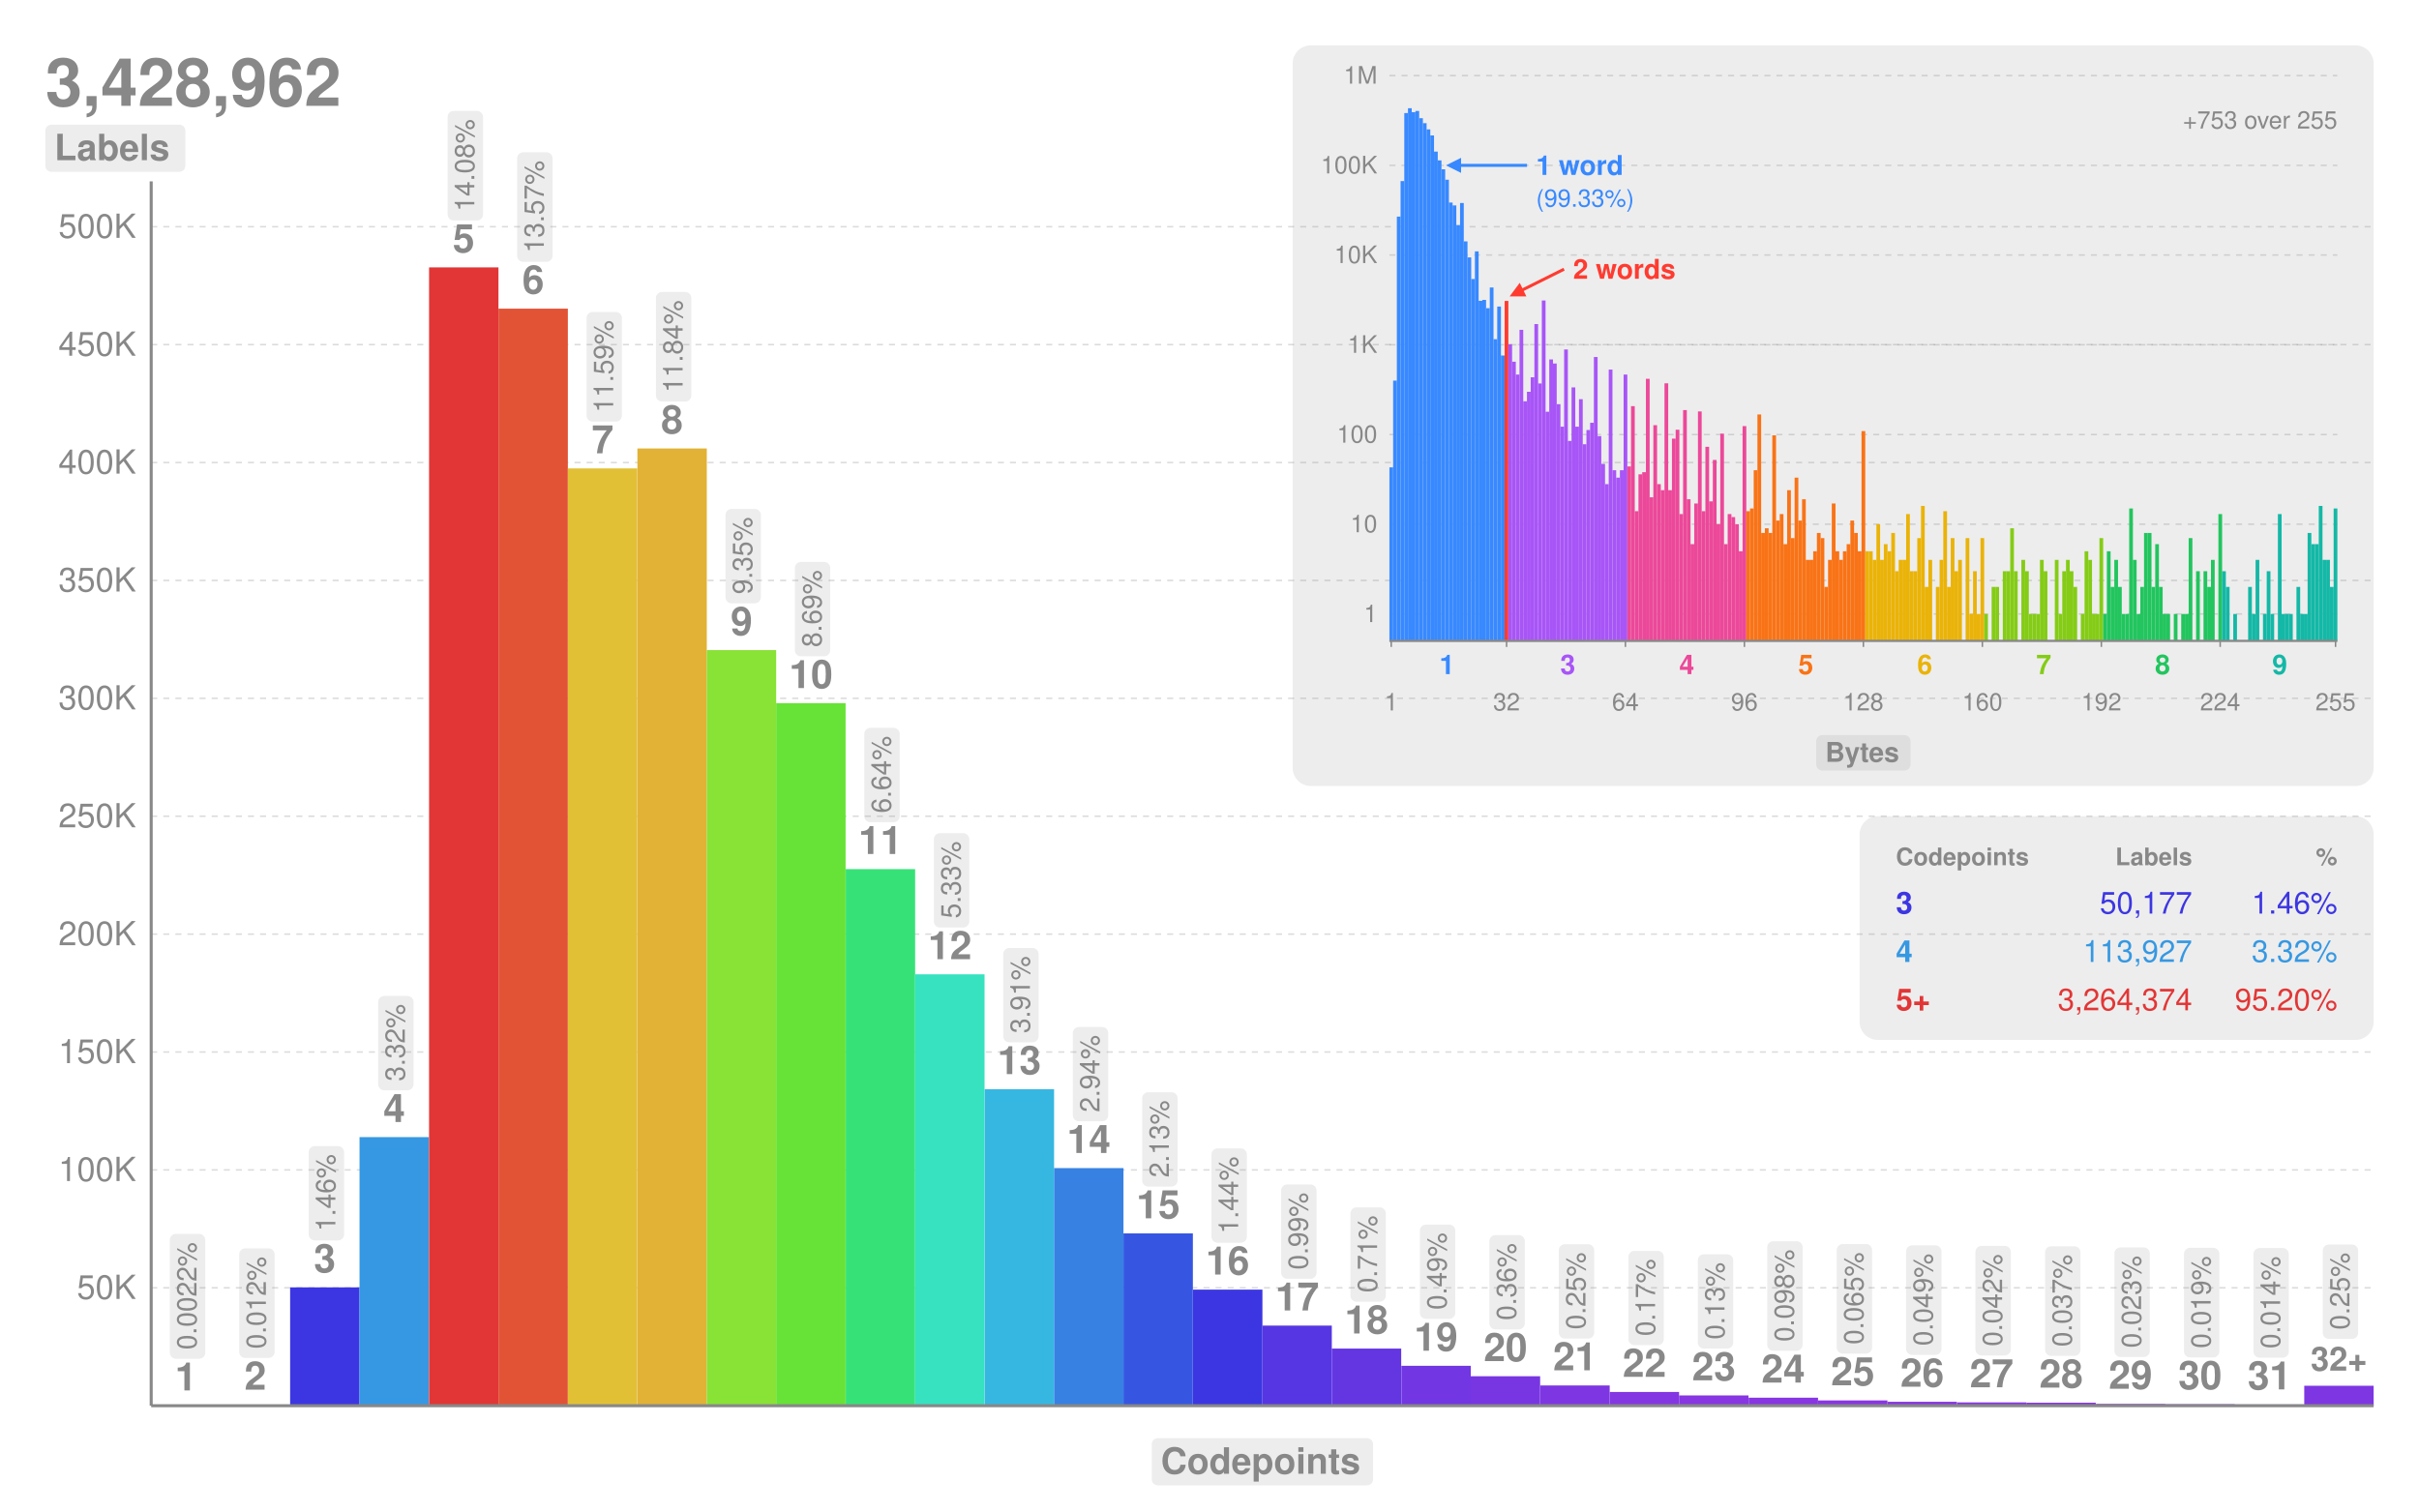
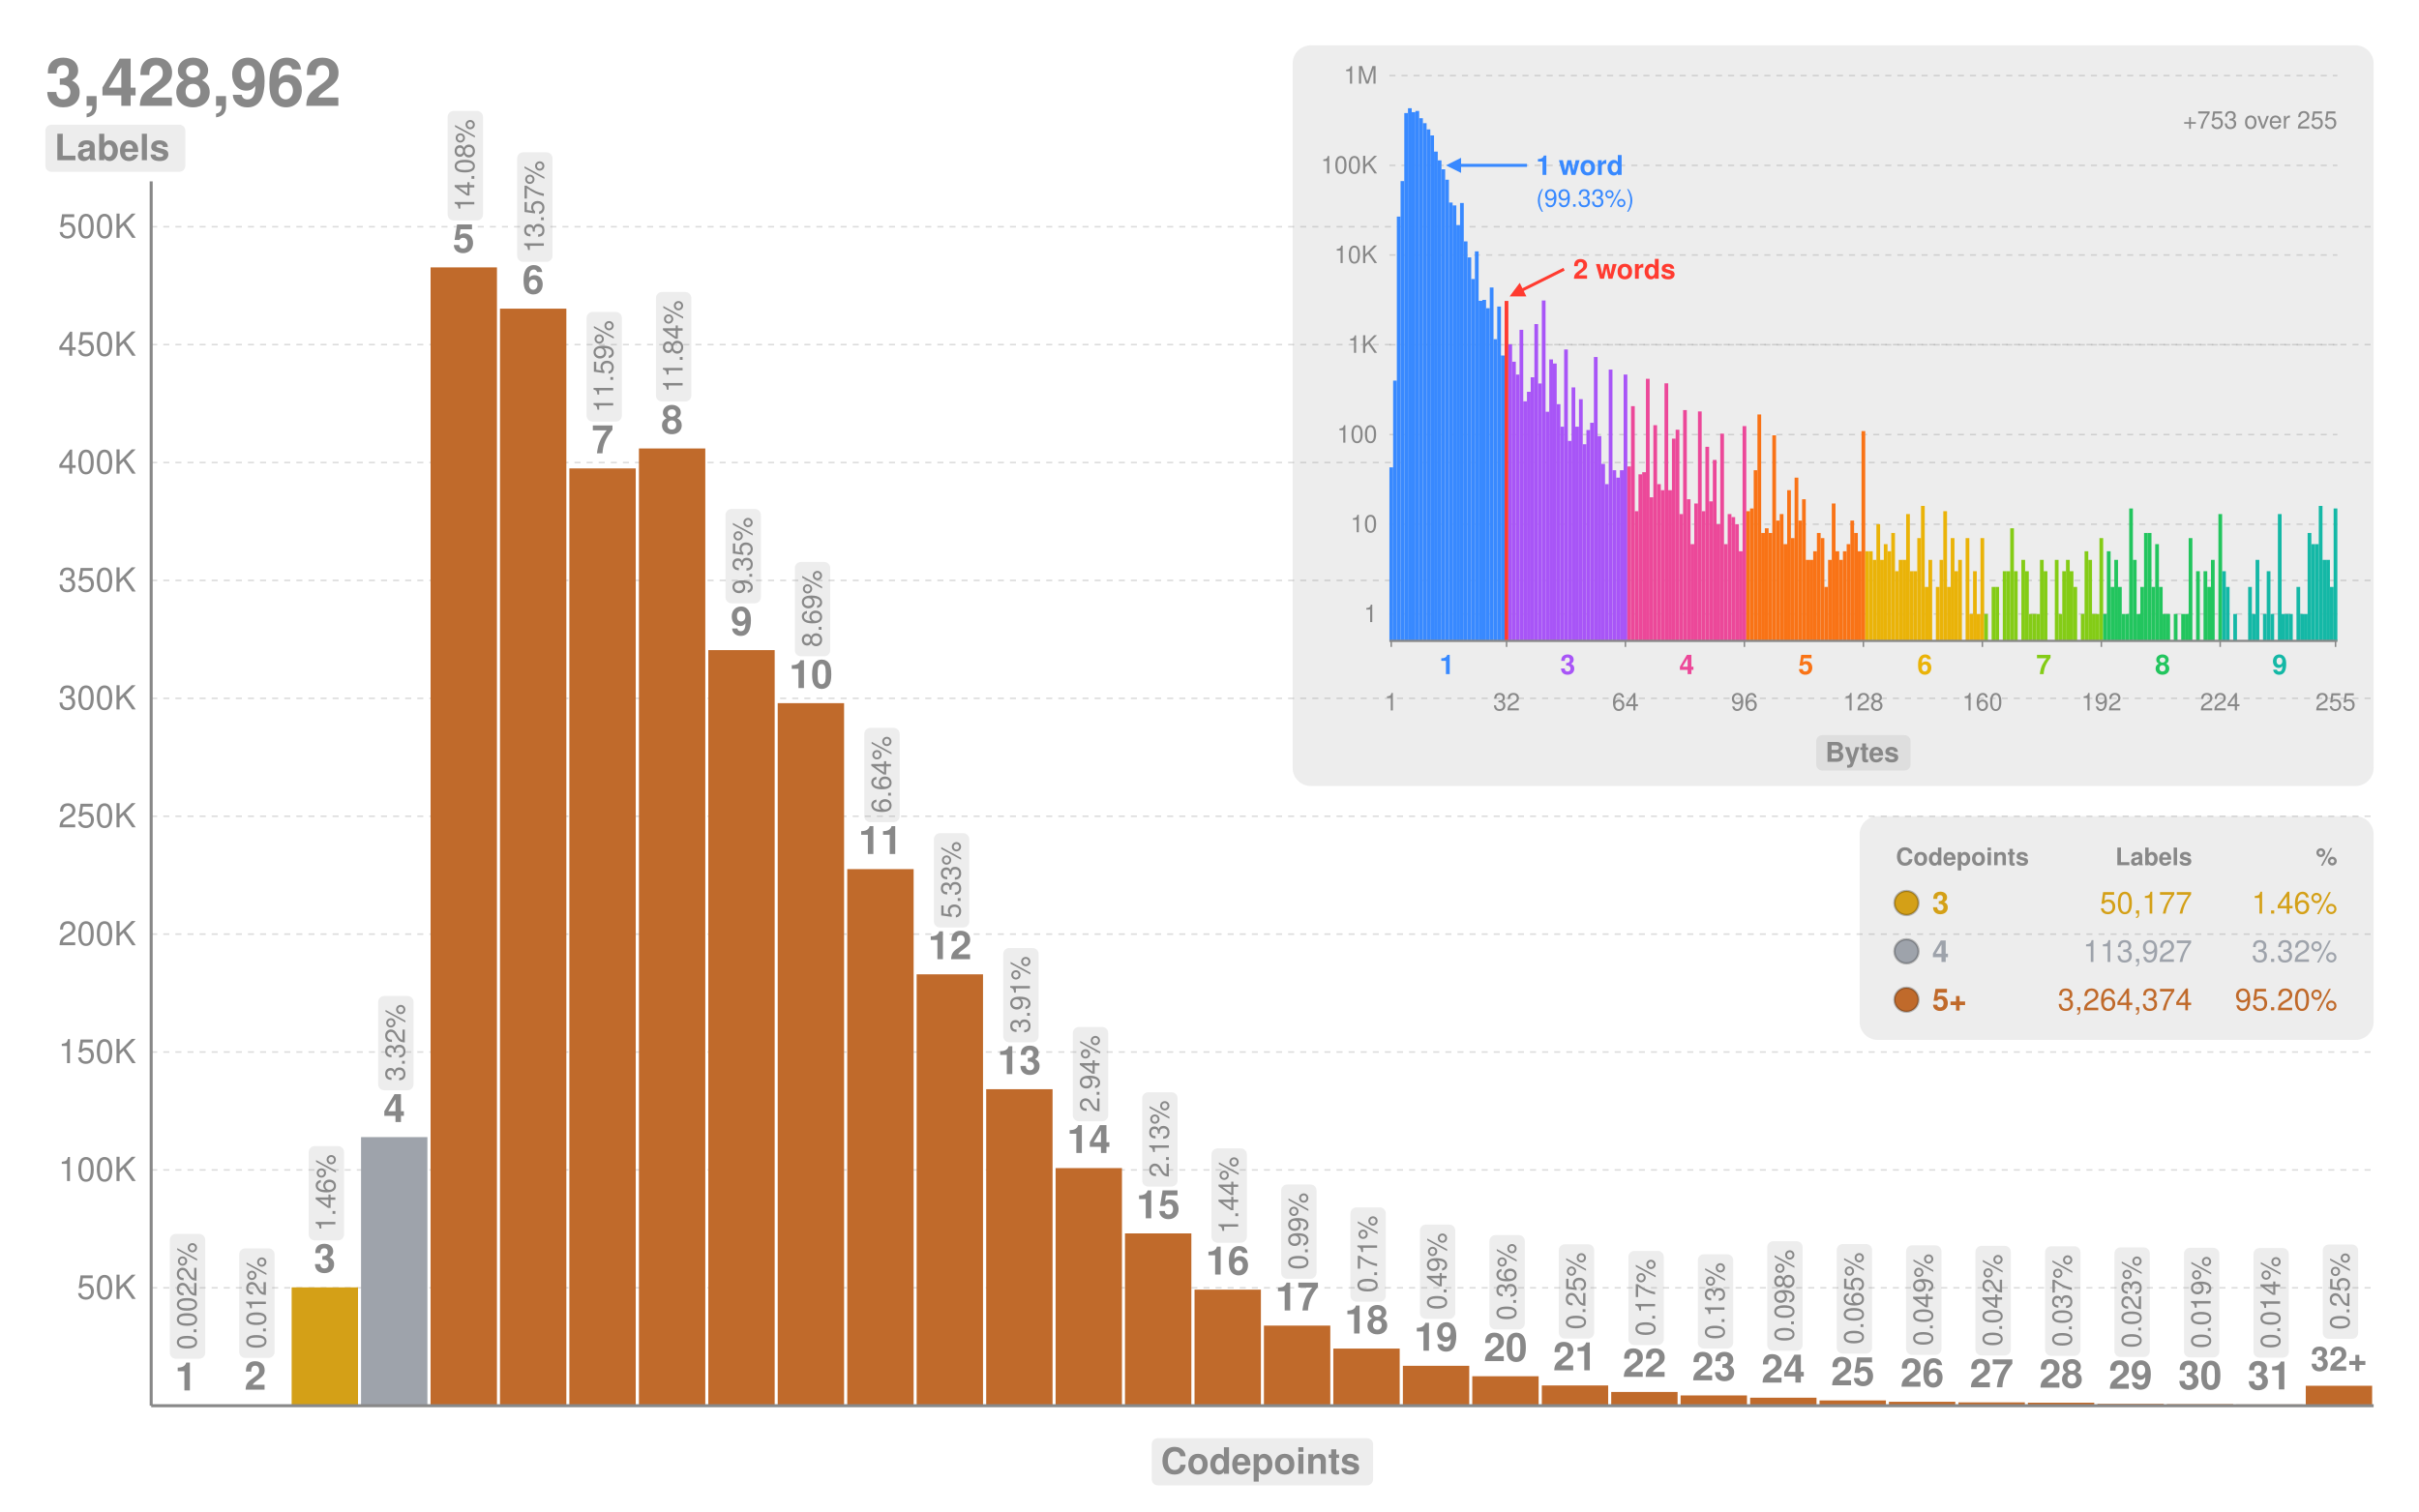
<svg xmlns="http://www.w3.org/2000/svg" viewBox="0 0 1600 1000" width="1600" height="1000" font-family="system-ui, -apple-system, &quot;Segoe UI&quot;, Helvetica, Arial, sans-serif" fill="#888">
  <line x1="100" x2="1570" y1="852.0" y2="852.0" stroke="rgba(136,136,136,0.3)" stroke-dasharray="4 4" />
  <text x="90" y="852.0" font-size="22" text-anchor="end" dominant-baseline="middle">50K</text>
  <line x1="100" x2="1570" y1="774.0" y2="774.0" stroke="rgba(136,136,136,0.3)" stroke-dasharray="4 4" />
  <text x="90" y="774.0" font-size="22" text-anchor="end" dominant-baseline="middle">100K</text>
  <line x1="100" x2="1570" y1="696.0" y2="696.0" stroke="rgba(136,136,136,0.3)" stroke-dasharray="4 4" />
  <text x="90" y="696.0" font-size="22" text-anchor="end" dominant-baseline="middle">150K</text>
  <line x1="100" x2="1570" y1="618.0" y2="618.0" stroke="rgba(136,136,136,0.3)" stroke-dasharray="4 4" />
  <text x="90" y="618.0" font-size="22" text-anchor="end" dominant-baseline="middle">200K</text>
  <line x1="100" x2="1570" y1="540.0" y2="540.0" stroke="rgba(136,136,136,0.3)" stroke-dasharray="4 4" />
  <text x="90" y="540.0" font-size="22" text-anchor="end" dominant-baseline="middle">250K</text>
  <line x1="100" x2="1570" y1="462.0" y2="462.0" stroke="rgba(136,136,136,0.3)" stroke-dasharray="4 4" />
  <text x="90" y="462.0" font-size="22" text-anchor="end" dominant-baseline="middle">300K</text>
  <line x1="100" x2="1570" y1="384.0" y2="384.0" stroke="rgba(136,136,136,0.3)" stroke-dasharray="4 4" />
  <text x="90" y="384.0" font-size="22" text-anchor="end" dominant-baseline="middle">350K</text>
  <line x1="100" x2="1570" y1="306.0" y2="306.0" stroke="rgba(136,136,136,0.3)" stroke-dasharray="4 4" />
  <text x="90" y="306.0" font-size="22" text-anchor="end" dominant-baseline="middle">400K</text>
  <line x1="100" x2="1570" y1="228.0" y2="228.0" stroke="rgba(136,136,136,0.3)" stroke-dasharray="4 4" />
  <text x="90" y="228.0" font-size="22" text-anchor="end" dominant-baseline="middle">450K</text>
  <line x1="100" x2="1570" y1="150.0" y2="150.0" stroke="rgba(136,136,136,0.3)" stroke-dasharray="4 4" />
  <text x="90" y="150.0" font-size="22" text-anchor="end" dominant-baseline="middle">500K</text>
  <text x="30" y="70" font-size="44" font-weight="bold">3,428,962</text>
  <g font-weight="bold">
    <rect x="30" y="82.48" width="92.6" height="31.2" rx="4" fill="rgba(136,136,136,0.15)" />
    <text x="36" y="106" font-size="24">Labels</text>
  </g>
-   <rect x="100.0" y="929.9" width="45.9" height="0.1" fill="hsl(270 75% 55%)" />
+   <rect x="101.0" y="929.9" width="43.9" height="0.1" fill="#888" />
  <text x="123.0" y="919.9" font-size="26" font-weight="bold" text-anchor="middle">1</text>
  <g transform="rotate(-90 123.0 885.9) translate(0 7)">
    <rect x="109.969" y="868.241" width="82.6" height="23.4" rx="4" fill="rgba(136,136,136,0.15)" />
    <text x="115.969" y="885.881" font-size="18">0.0022%</text>
  </g>
-   <rect x="145.9" y="929.4" width="45.9" height="0.6" fill="hsl(270 75% 55%)" />
+   <rect x="146.9" y="929.4" width="43.9" height="0.6" fill="#888" />
  <text x="168.9" y="919.4" font-size="26" font-weight="bold" text-anchor="middle">2</text>
  <g transform="rotate(-90 168.9 885.4) translate(0 7)">
    <rect x="155.906" y="867.725" width="72.5" height="23.4" rx="4" fill="rgba(136,136,136,0.15)" />
    <text x="161.906" y="885.365" font-size="18">0.012%</text>
  </g>
-   <rect x="191.9" y="851.7" width="45.9" height="78.3" fill="hsl(242 75% 55%)" />
+   <rect x="192.9" y="851.7" width="43.9" height="78.3" fill="#d4a017" />
  <text x="214.8" y="841.7" font-size="26" font-weight="bold" text-anchor="middle">3</text>
  <g transform="rotate(-90 214.8 807.7) translate(0 7)">
    <rect x="201.844" y="790.084" width="62.4" height="23.4" rx="4" fill="rgba(136,136,136,0.15)" />
    <text x="207.844" y="807.724" font-size="18">1.46%</text>
  </g>
-   <rect x="237.8" y="752.3" width="45.9" height="177.7" fill="hsl(206 75% 55%)" />
+   <rect x="238.8" y="752.3" width="43.9" height="177.7" fill="#9ea3ab" />
  <text x="260.8" y="742.3" font-size="26" font-weight="bold" text-anchor="middle">4</text>
  <g transform="rotate(-90 260.8 708.3) translate(0 7)">
    <rect x="247.781" y="690.634" width="62.4" height="23.4" rx="4" fill="rgba(136,136,136,0.15)" />
    <text x="253.781" y="708.274" font-size="18">3.32%</text>
  </g>
-   <rect x="283.8" y="176.9" width="45.9" height="753.1" fill="hsl(0 75% 55%)" />
+   <rect x="284.8" y="176.9" width="43.9" height="753.1" fill="#c06a2b" />
  <text x="306.7" y="166.9" font-size="26" font-weight="bold" text-anchor="middle">5</text>
  <g transform="rotate(-90 306.7 132.9) translate(0 7)">
    <rect x="293.719" y="115.289" width="72.5" height="23.4" rx="4" fill="rgba(136,136,136,0.15)" />
    <text x="299.719" y="132.929" font-size="18">14.08%</text>
  </g>
-   <rect x="329.7" y="204.2" width="45.9" height="725.8" fill="hsl(10 75% 55%)" />
+   <rect x="330.7" y="204.2" width="43.9" height="725.8" fill="#c06a2b" />
  <text x="352.7" y="194.2" font-size="26" font-weight="bold" text-anchor="middle">6</text>
  <g transform="rotate(-90 352.7 160.2) translate(0 7)">
    <rect x="339.656" y="142.568" width="72.5" height="23.4" rx="4" fill="rgba(136,136,136,0.15)" />
    <text x="345.656" y="160.208" font-size="18">13.57%</text>
  </g>
-   <rect x="375.6" y="309.9" width="45.9" height="620.1" fill="hsl(48 75% 55%)" />
+   <rect x="376.6" y="309.9" width="43.9" height="620.1" fill="#c06a2b" />
  <text x="398.6" y="299.9" font-size="26" font-weight="bold" text-anchor="middle">7</text>
  <g transform="rotate(-90 398.6 265.9) translate(0 7)">
    <rect x="385.594" y="248.249" width="72.5" height="23.4" rx="4" fill="rgba(136,136,136,0.15)" />
    <text x="391.594" y="265.889" font-size="18">11.59%</text>
  </g>
-   <rect x="421.6" y="296.7" width="45.9" height="633.3" fill="hsl(43 75% 55%)" />
+   <rect x="422.6" y="296.7" width="43.9" height="633.3" fill="#c06a2b" />
  <text x="444.5" y="286.7" font-size="26" font-weight="bold" text-anchor="middle">8</text>
  <g transform="rotate(-90 444.5 252.7) translate(0 7)">
    <rect x="431.531" y="235.062" width="72.5" height="23.4" rx="4" fill="rgba(136,136,136,0.15)" />
    <text x="437.531" y="252.702" font-size="18">11.84%</text>
  </g>
-   <rect x="467.5" y="430.1" width="45.9" height="499.9" fill="hsl(91 75% 55%)" />
+   <rect x="468.5" y="430.1" width="43.9" height="499.9" fill="#c06a2b" />
  <text x="490.5" y="420.1" font-size="26" font-weight="bold" text-anchor="middle">9</text>
  <g transform="rotate(-90 490.5 386.1) translate(0 7)">
    <rect x="477.469" y="368.467" width="62.4" height="23.4" rx="4" fill="rgba(136,136,136,0.15)" />
    <text x="483.469" y="386.107" font-size="18">9.35%</text>
  </g>
-   <rect x="513.4" y="465.2" width="45.9" height="464.8" fill="hsl(103 75% 55%)" />
+   <rect x="514.4" y="465.2" width="43.9" height="464.8" fill="#c06a2b" />
  <text x="536.4" y="455.2" font-size="26" font-weight="bold" text-anchor="middle">10</text>
  <g transform="rotate(-90 536.4 421.2) translate(0 7)">
    <rect x="523.406" y="403.541" width="62.4" height="23.4" rx="4" fill="rgba(136,136,136,0.15)" />
    <text x="529.406" y="421.181" font-size="18">8.69%</text>
  </g>
-   <rect x="559.4" y="575.0" width="45.9" height="355.0" fill="hsl(143 75% 55%)" />
+   <rect x="560.4" y="575.0" width="43.9" height="355.0" fill="#c06a2b" />
  <text x="582.3" y="565.0" font-size="26" font-weight="bold" text-anchor="middle">11</text>
  <g transform="rotate(-90 582.3 531.0) translate(0 7)">
    <rect x="569.344" y="513.374" width="62.4" height="23.4" rx="4" fill="rgba(136,136,136,0.15)" />
    <text x="575.344" y="531.014" font-size="18">6.64%</text>
  </g>
-   <rect x="605.3" y="644.6" width="45.9" height="285.4" fill="hsl(168 75% 55%)" />
+   <rect x="606.3" y="644.6" width="43.9" height="285.4" fill="#c06a2b" />
  <text x="628.3" y="634.6" font-size="26" font-weight="bold" text-anchor="middle">12</text>
  <g transform="rotate(-90 628.3 600.6) translate(0 7)">
    <rect x="615.281" y="583.005" width="62.4" height="23.4" rx="4" fill="rgba(136,136,136,0.15)" />
    <text x="621.281" y="600.645" font-size="18">5.33%</text>
  </g>
-   <rect x="651.3" y="720.6" width="45.9" height="209.4" fill="hsl(195 75% 55%)" />
+   <rect x="652.3" y="720.6" width="43.9" height="209.4" fill="#c06a2b" />
  <text x="674.2" y="710.6" font-size="26" font-weight="bold" text-anchor="middle">13</text>
  <g transform="rotate(-90 674.2 676.6) translate(0 7)">
    <rect x="661.219" y="658.964" width="62.4" height="23.4" rx="4" fill="rgba(136,136,136,0.15)" />
    <text x="667.219" y="676.604" font-size="18">3.91%</text>
  </g>
-   <rect x="697.2" y="772.8" width="45.9" height="157.2" fill="hsl(214 75% 55%)" />
+   <rect x="698.2" y="772.8" width="43.9" height="157.2" fill="#c06a2b" />
  <text x="720.2" y="762.8" font-size="26" font-weight="bold" text-anchor="middle">14</text>
  <g transform="rotate(-90 720.2 728.8) translate(0 7)">
    <rect x="707.156" y="711.198" width="62.4" height="23.4" rx="4" fill="rgba(136,136,136,0.15)" />
    <text x="713.156" y="728.838" font-size="18">2.94%</text>
  </g>
-   <rect x="743.1" y="816.0" width="45.9" height="114.0" fill="hsl(229 75% 55%)" />
+   <rect x="744.1" y="816.0" width="43.9" height="114.0" fill="#c06a2b" />
  <text x="766.1" y="806.0" font-size="26" font-weight="bold" text-anchor="middle">15</text>
  <g transform="rotate(-90 766.1 772.0) translate(0 7)">
    <rect x="753.094" y="754.388" width="62.4" height="23.4" rx="4" fill="rgba(136,136,136,0.15)" />
    <text x="759.094" y="772.028" font-size="18">2.13%</text>
  </g>
-   <rect x="789.1" y="853.2" width="45.9" height="76.8" fill="hsl(242 75% 55%)" />
+   <rect x="790.1" y="853.2" width="43.9" height="76.8" fill="#c06a2b" />
  <text x="812.0" y="843.2" font-size="26" font-weight="bold" text-anchor="middle">16</text>
  <g transform="rotate(-90 812.0 809.2) translate(0 7)">
    <rect x="799.031" y="791.521" width="62.4" height="23.4" rx="4" fill="rgba(136,136,136,0.15)" />
    <text x="805.031" y="809.161" font-size="18">1.44%</text>
  </g>
-   <rect x="835.0" y="877.0" width="45.9" height="53.0" fill="hsl(251 75% 55%)" />
+   <rect x="836.0" y="877.0" width="43.9" height="53.0" fill="#c06a2b" />
  <text x="858.0" y="867.0" font-size="26" font-weight="bold" text-anchor="middle">17</text>
  <g transform="rotate(-90 858.0 833.0) translate(0 7)">
    <rect x="844.969" y="815.4" width="62.4" height="23.4" rx="4" fill="rgba(136,136,136,0.15)" />
    <text x="850.969" y="833.04" font-size="18">0.99%</text>
  </g>
-   <rect x="880.9" y="892.2" width="45.9" height="37.8" fill="hsl(256 75% 55%)" />
+   <rect x="881.9" y="892.2" width="43.9" height="37.8" fill="#c06a2b" />
  <text x="903.9" y="882.2" font-size="26" font-weight="bold" text-anchor="middle">18</text>
  <g transform="rotate(-90 903.9 848.2) translate(0 7)">
    <rect x="890.906" y="830.511" width="62.4" height="23.4" rx="4" fill="rgba(136,136,136,0.15)" />
    <text x="896.906" y="848.151" font-size="18">0.71%</text>
  </g>
-   <rect x="926.9" y="903.6" width="45.9" height="26.4" fill="hsl(261 75% 55%)" />
+   <rect x="927.9" y="903.6" width="43.9" height="26.4" fill="#c06a2b" />
  <text x="949.8" y="893.6" font-size="26" font-weight="bold" text-anchor="middle">19</text>
  <g transform="rotate(-90 949.8 859.6) translate(0 7)">
    <rect x="936.844" y="841.96" width="62.4" height="23.4" rx="4" fill="rgba(136,136,136,0.15)" />
    <text x="942.844" y="859.6" font-size="18">0.49%</text>
  </g>
-   <rect x="972.8" y="910.5" width="45.9" height="19.5" fill="hsl(263 75% 55%)" />
+   <rect x="973.8" y="910.5" width="43.9" height="19.5" fill="#c06a2b" />
  <text x="995.8" y="900.5" font-size="26" font-weight="bold" text-anchor="middle">20</text>
  <g transform="rotate(-90 995.8 866.5) translate(0 7)">
    <rect x="982.781" y="848.851" width="62.4" height="23.4" rx="4" fill="rgba(136,136,136,0.15)" />
    <text x="988.781" y="866.491" font-size="18">0.36%</text>
  </g>
-   <rect x="1018.8" y="916.6" width="45.9" height="13.4" fill="hsl(265 75% 55%)" />
+   <rect x="1019.8" y="916.6" width="43.9" height="13.4" fill="#c06a2b" />
  <text x="1041.7" y="906.6" font-size="26" font-weight="bold" text-anchor="middle">21</text>
  <g transform="rotate(-90 1041.7 872.6) translate(0 7)">
    <rect x="1028.719" y="854.941" width="62.4" height="23.4" rx="4" fill="rgba(136,136,136,0.15)" />
    <text x="1034.719" y="872.581" font-size="18">0.25%</text>
  </g>
-   <rect x="1064.7" y="920.9" width="45.9" height="9.1" fill="hsl(267 75% 55%)" />
+   <rect x="1065.7" y="920.9" width="43.9" height="9.1" fill="#c06a2b" />
  <text x="1087.7" y="910.9" font-size="26" font-weight="bold" text-anchor="middle">22</text>
  <g transform="rotate(-90 1087.7 876.9) translate(0 7)">
    <rect x="1074.656" y="859.287" width="62.4" height="23.4" rx="4" fill="rgba(136,136,136,0.15)" />
    <text x="1080.656" y="876.927" font-size="18">0.17%</text>
  </g>
-   <rect x="1110.6" y="923.2" width="45.9" height="6.8" fill="hsl(268 75% 55%)" />
+   <rect x="1111.6" y="923.2" width="43.9" height="6.8" fill="#c06a2b" />
  <text x="1133.6" y="913.2" font-size="26" font-weight="bold" text-anchor="middle">23</text>
  <g transform="rotate(-90 1133.6 879.2) translate(0 7)">
    <rect x="1120.594" y="861.593" width="62.4" height="23.4" rx="4" fill="rgba(136,136,136,0.15)" />
    <text x="1126.594" y="879.233" font-size="18">0.13%</text>
  </g>
-   <rect x="1156.6" y="924.7" width="45.9" height="5.3" fill="hsl(268 75% 55%)" />
+   <rect x="1157.6" y="924.7" width="43.9" height="5.3" fill="#c06a2b" />
  <text x="1179.5" y="914.7" font-size="26" font-weight="bold" text-anchor="middle">24</text>
  <g transform="rotate(-90 1179.5 880.7) translate(0 7)">
    <rect x="1166.531" y="863.103" width="72.5" height="23.4" rx="4" fill="rgba(136,136,136,0.15)" />
    <text x="1172.531" y="880.743" font-size="18">0.098%</text>
  </g>
-   <rect x="1202.5" y="926.5" width="45.9" height="3.5" fill="hsl(269 75% 55%)" />
+   <rect x="1203.5" y="926.5" width="43.9" height="3.5" fill="#c06a2b" />
  <text x="1225.5" y="916.5" font-size="26" font-weight="bold" text-anchor="middle">25</text>
  <g transform="rotate(-90 1225.5 882.5) translate(0 7)">
    <rect x="1212.469" y="864.866" width="72.5" height="23.4" rx="4" fill="rgba(136,136,136,0.15)" />
    <text x="1218.469" y="882.506" font-size="18">0.065%</text>
  </g>
-   <rect x="1248.4" y="927.4" width="45.9" height="2.6" fill="hsl(269 75% 55%)" />
+   <rect x="1249.4" y="927.4" width="43.9" height="2.6" fill="#c06a2b" />
  <text x="1271.4" y="917.4" font-size="26" font-weight="bold" text-anchor="middle">26</text>
  <g transform="rotate(-90 1271.4 883.4) translate(0 7)">
    <rect x="1258.406" y="865.753" width="72.5" height="23.4" rx="4" fill="rgba(136,136,136,0.15)" />
    <text x="1264.406" y="883.393" font-size="18">0.049%</text>
  </g>
-   <rect x="1294.4" y="927.8" width="45.9" height="2.2" fill="hsl(269 75% 55%)" />
+   <rect x="1295.4" y="927.8" width="43.9" height="2.2" fill="#c06a2b" />
  <text x="1317.3" y="917.8" font-size="26" font-weight="bold" text-anchor="middle">27</text>
  <g transform="rotate(-90 1317.3 883.8) translate(0 7)">
    <rect x="1304.344" y="866.117" width="72.5" height="23.4" rx="4" fill="rgba(136,136,136,0.15)" />
    <text x="1310.344" y="883.757" font-size="18">0.042%</text>
  </g>
-   <rect x="1340.3" y="928.0" width="45.9" height="2.0" fill="hsl(269 75% 55%)" />
+   <rect x="1341.3" y="928.0" width="43.9" height="2.0" fill="#c06a2b" />
  <text x="1363.3" y="918.0" font-size="26" font-weight="bold" text-anchor="middle">28</text>
  <g transform="rotate(-90 1363.3 884.0) translate(0 7)">
    <rect x="1350.281" y="866.391" width="72.5" height="23.4" rx="4" fill="rgba(136,136,136,0.15)" />
    <text x="1356.281" y="884.031" font-size="18">0.037%</text>
  </g>
-   <rect x="1386.3" y="928.8" width="45.9" height="1.2" fill="hsl(270 75% 55%)" />
+   <rect x="1387.3" y="928.8" width="43.9" height="1.2" fill="#c06a2b" />
  <text x="1409.2" y="918.8" font-size="26" font-weight="bold" text-anchor="middle">29</text>
  <g transform="rotate(-90 1409.2 884.8) translate(0 7)">
    <rect x="1396.219" y="867.148" width="72.5" height="23.4" rx="4" fill="rgba(136,136,136,0.15)" />
    <text x="1402.219" y="884.788" font-size="18">0.023%</text>
  </g>
-   <rect x="1432.2" y="929.0" width="45.9" height="1.0" fill="hsl(270 75% 55%)" />
+   <rect x="1433.2" y="929.0" width="43.9" height="1.0" fill="#c06a2b" />
  <text x="1455.2" y="919.0" font-size="26" font-weight="bold" text-anchor="middle">30</text>
  <g transform="rotate(-90 1455.2 885.0) translate(0 7)">
    <rect x="1442.156" y="867.348" width="72.5" height="23.4" rx="4" fill="rgba(136,136,136,0.15)" />
    <text x="1448.156" y="884.988" font-size="18">0.019%</text>
  </g>
-   <rect x="1478.1" y="929.2" width="45.9" height="0.8" fill="hsl(270 75% 55%)" />
+   <rect x="1479.1" y="929.2" width="43.9" height="0.8" fill="#c06a2b" />
  <text x="1501.1" y="919.2" font-size="26" font-weight="bold" text-anchor="middle">31</text>
  <g transform="rotate(-90 1501.1 885.2) translate(0 7)">
    <rect x="1488.094" y="867.607" width="72.5" height="23.4" rx="4" fill="rgba(136,136,136,0.15)" />
    <text x="1494.094" y="885.247" font-size="18">0.014%</text>
  </g>
-   <rect x="1524.1" y="916.8" width="45.9" height="13.2" fill="hsl(265 75% 55%)" />
+   <rect x="1525.1" y="916.8" width="43.9" height="13.2" fill="#c06a2b" />
  <text x="1547.0" y="906.8" font-size="22" font-weight="bold" text-anchor="middle">32+</text>
  <g transform="rotate(-90 1547.0 872.8) translate(0 7)">
    <rect x="1534.031" y="855.156" width="62.4" height="23.4" rx="4" fill="rgba(136,136,136,0.15)" />
    <text x="1540.031" y="872.796" font-size="18">0.25%</text>
  </g>
  <g>
    <rect x="855" y="30" width="715" height="490" rx="12" fill="rgba(136,136,136,0.15)" />
    <line x1="919" x2="1546" y1="406.2" y2="406.2" stroke="rgba(136,136,136,0.3)" stroke-dasharray="4 4" />
    <text x="911" y="406.2" font-size="16" text-anchor="end" dominant-baseline="middle">1</text>
    <line x1="919" x2="1546" y1="346.8" y2="346.8" stroke="rgba(136,136,136,0.3)" stroke-dasharray="4 4" />
    <text x="911" y="346.8" font-size="16" text-anchor="end" dominant-baseline="middle">10</text>
    <line x1="919" x2="1546" y1="287.5" y2="287.5" stroke="rgba(136,136,136,0.3)" stroke-dasharray="4 4" />
    <text x="911" y="287.5" font-size="16" text-anchor="end" dominant-baseline="middle">100</text>
    <line x1="919" x2="1546" y1="228.1" y2="228.1" stroke="rgba(136,136,136,0.3)" stroke-dasharray="4 4" />
    <text x="911" y="228.1" font-size="16" text-anchor="end" dominant-baseline="middle">1K</text>
    <line x1="919" x2="1546" y1="168.7" y2="168.7" stroke="rgba(136,136,136,0.3)" stroke-dasharray="4 4" />
    <text x="911" y="168.7" font-size="16" text-anchor="end" dominant-baseline="middle">10K</text>
    <line x1="919" x2="1546" y1="109.4" y2="109.4" stroke="rgba(136,136,136,0.3)" stroke-dasharray="4 4" />
    <text x="911" y="109.4" font-size="16" text-anchor="end" dominant-baseline="middle">100K</text>
    <line x1="919" x2="1546" y1="50.0" y2="50.0" stroke="rgba(136,136,136,0.3)" stroke-dasharray="4 4" />
    <text x="911" y="50.0" font-size="16" text-anchor="end" dominant-baseline="middle">1M</text>
    <text x="1546" y="79.7" font-size="16" text-anchor="end" dominant-baseline="middle">+753 over 255</text>
    <rect x="919.00" y="309.2" width="2.46" height="114.8" fill="#3889ff" />
    <rect x="921.46" y="251.8" width="2.46" height="172.2" fill="#3889ff" />
    <rect x="923.92" y="143.3" width="2.46" height="280.7" fill="#3889ff" />
    <rect x="926.38" y="119.8" width="2.46" height="304.2" fill="#3889ff" />
    <rect x="928.84" y="74.8" width="2.46" height="349.2" fill="#3889ff" />
    <rect x="931.29" y="71.6" width="2.46" height="352.4" fill="#3889ff" />
    <rect x="933.75" y="74.2" width="2.46" height="349.8" fill="#3889ff" />
    <rect x="936.21" y="73.4" width="2.46" height="350.6" fill="#3889ff" />
    <rect x="938.67" y="78.2" width="2.46" height="345.8" fill="#3889ff" />
    <rect x="941.13" y="81.5" width="2.46" height="342.5" fill="#3889ff" />
    <rect x="943.59" y="85.6" width="2.46" height="338.4" fill="#3889ff" />
    <rect x="946.05" y="89.6" width="2.46" height="334.4" fill="#3889ff" />
    <rect x="948.51" y="100.3" width="2.46" height="323.7" fill="#3889ff" />
    <rect x="950.96" y="106.1" width="2.46" height="317.9" fill="#3889ff" />
    <rect x="953.42" y="112.0" width="2.46" height="312.0" fill="#3889ff" />
    <rect x="955.88" y="118.9" width="2.46" height="305.1" fill="#3889ff" />
    <rect x="958.34" y="134.0" width="2.46" height="290.0" fill="#3889ff" />
    <rect x="960.80" y="135.9" width="2.46" height="288.1" fill="#3889ff" />
    <rect x="963.26" y="148.9" width="2.46" height="275.1" fill="#3889ff" />
    <rect x="965.72" y="134.3" width="2.46" height="289.7" fill="#3889ff" />
    <rect x="968.18" y="159.7" width="2.46" height="264.3" fill="#3889ff" />
    <rect x="970.64" y="170.3" width="2.46" height="253.7" fill="#3889ff" />
    <rect x="973.09" y="184.6" width="2.46" height="239.4" fill="#3889ff" />
    <rect x="975.55" y="166.3" width="2.46" height="257.7" fill="#3889ff" />
    <rect x="978.01" y="199.0" width="2.46" height="225.0" fill="#3889ff" />
    <rect x="980.47" y="198.4" width="2.46" height="225.6" fill="#3889ff" />
    <rect x="982.93" y="203.9" width="2.46" height="220.1" fill="#3889ff" />
    <rect x="985.39" y="190.2" width="2.46" height="233.8" fill="#3889ff" />
    <rect x="987.85" y="224.4" width="2.46" height="199.6" fill="#3889ff" />
    <rect x="990.31" y="202.8" width="2.46" height="221.2" fill="#3889ff" />
    <rect x="992.76" y="235.2" width="2.46" height="188.8" fill="#3889ff" />
    <rect x="995.22" y="199.1" width="2.46" height="224.9" fill="#ff3b30" />
    <rect x="997.68" y="227.8" width="2.46" height="196.2" fill="#a855f7" />
    <rect x="1000.14" y="239.3" width="2.46" height="184.7" fill="#a855f7" />
    <rect x="1002.60" y="247.8" width="2.46" height="176.2" fill="#a855f7" />
    <rect x="1005.06" y="218.2" width="2.46" height="205.8" fill="#a855f7" />
    <rect x="1007.52" y="265.5" width="2.46" height="158.5" fill="#a855f7" />
    <rect x="1009.98" y="259.2" width="2.46" height="164.8" fill="#a855f7" />
    <rect x="1012.44" y="249.6" width="2.46" height="174.4" fill="#a855f7" />
    <rect x="1014.89" y="214.4" width="2.46" height="209.6" fill="#a855f7" />
    <rect x="1017.35" y="253.7" width="2.46" height="170.3" fill="#a855f7" />
    <rect x="1019.81" y="198.8" width="2.46" height="225.2" fill="#a855f7" />
    <rect x="1022.27" y="272.4" width="2.46" height="151.6" fill="#a855f7" />
    <rect x="1024.73" y="237.8" width="2.46" height="186.2" fill="#a855f7" />
    <rect x="1027.19" y="240.5" width="2.46" height="183.5" fill="#a855f7" />
    <rect x="1029.65" y="267.4" width="2.46" height="156.6" fill="#a855f7" />
    <rect x="1032.11" y="282.3" width="2.46" height="141.7" fill="#a855f7" />
    <rect x="1034.56" y="231.2" width="2.46" height="192.8" fill="#a855f7" />
    <rect x="1037.02" y="291.7" width="2.46" height="132.3" fill="#a855f7" />
    <rect x="1039.48" y="256.3" width="2.46" height="167.7" fill="#a855f7" />
    <rect x="1041.94" y="282.3" width="2.46" height="141.7" fill="#a855f7" />
    <rect x="1044.40" y="264.1" width="2.46" height="159.9" fill="#a855f7" />
    <rect x="1046.86" y="293.9" width="2.46" height="130.1" fill="#a855f7" />
    <rect x="1049.32" y="284.5" width="2.46" height="139.5" fill="#a855f7" />
    <rect x="1051.78" y="279.7" width="2.46" height="144.3" fill="#a855f7" />
    <rect x="1054.24" y="236.2" width="2.46" height="187.8" fill="#a855f7" />
    <rect x="1056.69" y="288.5" width="2.46" height="135.5" fill="#a855f7" />
    <rect x="1059.15" y="306.9" width="2.46" height="117.1" fill="#a855f7" />
    <rect x="1061.61" y="320.3" width="2.46" height="103.7" fill="#a855f7" />
    <rect x="1064.07" y="244.5" width="2.46" height="179.5" fill="#a855f7" />
    <rect x="1066.53" y="311.1" width="2.46" height="112.9" fill="#a855f7" />
    <rect x="1068.99" y="316.0" width="2.46" height="108.0" fill="#a855f7" />
    <rect x="1071.45" y="311.1" width="2.46" height="112.9" fill="#a855f7" />
    <rect x="1073.91" y="247.8" width="2.46" height="176.2" fill="#a855f7" />
    <rect x="1076.36" y="308.6" width="2.46" height="115.4" fill="#ec4899" />
    <rect x="1078.82" y="268.7" width="2.46" height="155.3" fill="#ec4899" />
    <rect x="1081.28" y="338.2" width="2.46" height="85.8" fill="#ec4899" />
    <rect x="1083.74" y="313.8" width="2.46" height="110.2" fill="#ec4899" />
    <rect x="1086.20" y="312.4" width="2.46" height="111.6" fill="#ec4899" />
    <rect x="1088.66" y="250.6" width="2.46" height="173.4" fill="#ec4899" />
    <rect x="1091.12" y="329.0" width="2.46" height="95.0" fill="#ec4899" />
    <rect x="1093.58" y="281.3" width="2.46" height="142.7" fill="#ec4899" />
    <rect x="1096.04" y="320.3" width="2.46" height="103.7" fill="#ec4899" />
    <rect x="1098.49" y="324.3" width="2.46" height="99.7" fill="#ec4899" />
    <rect x="1100.95" y="253.6" width="2.46" height="170.4" fill="#ec4899" />
    <rect x="1103.41" y="324.3" width="2.46" height="99.7" fill="#ec4899" />
    <rect x="1105.87" y="290.2" width="2.46" height="133.8" fill="#ec4899" />
    <rect x="1108.33" y="284.3" width="2.46" height="139.7" fill="#ec4899" />
    <rect x="1110.79" y="340.1" width="2.46" height="83.9" fill="#ec4899" />
    <rect x="1113.25" y="271.3" width="2.46" height="152.7" fill="#ec4899" />
    <rect x="1115.71" y="330.3" width="2.46" height="93.7" fill="#ec4899" />
    <rect x="1118.16" y="360.0" width="2.46" height="64.0" fill="#ec4899" />
    <rect x="1120.62" y="333.1" width="2.46" height="90.9" fill="#ec4899" />
    <rect x="1123.08" y="272.2" width="2.46" height="151.8" fill="#ec4899" />
    <rect x="1125.54" y="338.2" width="2.46" height="85.8" fill="#ec4899" />
    <rect x="1128.00" y="295.6" width="2.46" height="128.4" fill="#ec4899" />
    <rect x="1130.46" y="331.7" width="2.46" height="92.3" fill="#ec4899" />
    <rect x="1132.92" y="304.3" width="2.46" height="119.7" fill="#ec4899" />
    <rect x="1135.38" y="346.8" width="2.46" height="77.2" fill="#ec4899" />
    <rect x="1137.84" y="286.9" width="2.46" height="137.1" fill="#ec4899" />
    <rect x="1140.29" y="360.0" width="2.46" height="64.0" fill="#ec4899" />
    <rect x="1142.75" y="340.1" width="2.46" height="83.9" fill="#ec4899" />
    <rect x="1145.21" y="342.1" width="2.46" height="81.9" fill="#ec4899" />
    <rect x="1147.67" y="346.8" width="2.46" height="77.2" fill="#ec4899" />
    <rect x="1150.13" y="364.7" width="2.46" height="59.3" fill="#ec4899" />
    <rect x="1152.59" y="281.9" width="2.46" height="142.1" fill="#ec4899" />
    <rect x="1155.05" y="338.2" width="2.46" height="85.8" fill="#f97316" />
    <rect x="1157.51" y="336.4" width="2.46" height="87.6" fill="#f97316" />
    <rect x="1159.96" y="311.1" width="2.46" height="112.9" fill="#f97316" />
    <rect x="1162.42" y="274.2" width="2.46" height="149.8" fill="#f97316" />
    <rect x="1164.88" y="352.6" width="2.46" height="71.4" fill="#f97316" />
    <rect x="1167.34" y="349.5" width="2.46" height="74.5" fill="#f97316" />
    <rect x="1169.80" y="352.6" width="2.46" height="71.4" fill="#f97316" />
    <rect x="1172.26" y="288.0" width="2.46" height="136.0" fill="#f97316" />
    <rect x="1174.72" y="344.4" width="2.46" height="79.6" fill="#f97316" />
    <rect x="1177.18" y="340.1" width="2.46" height="83.9" fill="#f97316" />
    <rect x="1179.64" y="360.0" width="2.46" height="64.0" fill="#f97316" />
    <rect x="1182.09" y="324.3" width="2.46" height="99.7" fill="#f97316" />
    <rect x="1184.55" y="356.0" width="2.46" height="68.0" fill="#f97316" />
    <rect x="1187.01" y="316.0" width="2.46" height="108.0" fill="#f97316" />
    <rect x="1189.47" y="344.4" width="2.46" height="79.6" fill="#f97316" />
    <rect x="1191.93" y="330.3" width="2.46" height="93.7" fill="#f97316" />
    <rect x="1194.39" y="370.4" width="2.46" height="53.6" fill="#f97316" />
    <rect x="1196.85" y="370.4" width="2.46" height="53.6" fill="#f97316" />
    <rect x="1199.31" y="364.7" width="2.46" height="59.3" fill="#f97316" />
    <rect x="1201.76" y="352.6" width="2.46" height="71.4" fill="#f97316" />
    <rect x="1204.22" y="356.0" width="2.46" height="68.0" fill="#f97316" />
    <rect x="1206.68" y="388.3" width="2.46" height="35.7" fill="#f97316" />
    <rect x="1209.14" y="370.4" width="2.46" height="53.6" fill="#f97316" />
    <rect x="1211.60" y="333.1" width="2.46" height="90.9" fill="#f97316" />
    <rect x="1214.06" y="364.7" width="2.46" height="59.3" fill="#f97316" />
    <rect x="1216.52" y="370.4" width="2.46" height="53.6" fill="#f97316" />
    <rect x="1218.98" y="364.7" width="2.46" height="59.3" fill="#f97316" />
    <rect x="1221.44" y="360.0" width="2.46" height="64.0" fill="#f97316" />
    <rect x="1223.89" y="344.4" width="2.46" height="79.6" fill="#f97316" />
    <rect x="1226.35" y="352.6" width="2.46" height="71.4" fill="#f97316" />
    <rect x="1228.81" y="364.7" width="2.46" height="59.3" fill="#f97316" />
    <rect x="1231.27" y="285.2" width="2.46" height="138.8" fill="#f97316" />
    <rect x="1233.73" y="364.7" width="2.46" height="59.3" fill="#eab308" />
    <rect x="1236.19" y="364.7" width="2.46" height="59.3" fill="#eab308" />
    <rect x="1238.65" y="370.4" width="2.46" height="53.6" fill="#eab308" />
    <rect x="1241.11" y="346.8" width="2.46" height="77.2" fill="#eab308" />
    <rect x="1243.56" y="370.4" width="2.46" height="53.6" fill="#eab308" />
    <rect x="1246.02" y="360.0" width="2.46" height="64.0" fill="#eab308" />
    <rect x="1248.48" y="364.7" width="2.46" height="59.3" fill="#eab308" />
    <rect x="1250.94" y="352.6" width="2.46" height="71.4" fill="#eab308" />
    <rect x="1253.40" y="377.9" width="2.46" height="46.1" fill="#eab308" />
    <rect x="1255.86" y="370.4" width="2.46" height="53.6" fill="#eab308" />
    <rect x="1258.32" y="370.4" width="2.46" height="53.6" fill="#eab308" />
    <rect x="1260.78" y="340.1" width="2.46" height="83.9" fill="#eab308" />
    <rect x="1263.24" y="377.9" width="2.46" height="46.1" fill="#eab308" />
    <rect x="1265.69" y="377.9" width="2.46" height="46.1" fill="#eab308" />
    <rect x="1268.15" y="356.0" width="2.46" height="68.0" fill="#eab308" />
    <rect x="1270.61" y="334.7" width="2.46" height="89.3" fill="#eab308" />
    <rect x="1273.07" y="388.3" width="2.46" height="35.7" fill="#eab308" />
    <rect x="1275.53" y="370.4" width="2.46" height="53.6" fill="#eab308" />
    <rect x="1280.45" y="388.3" width="2.46" height="35.7" fill="#eab308" />
    <rect x="1282.91" y="370.4" width="2.46" height="53.6" fill="#eab308" />
    <rect x="1285.36" y="338.2" width="2.46" height="85.8" fill="#eab308" />
    <rect x="1287.82" y="388.3" width="2.46" height="35.7" fill="#eab308" />
    <rect x="1290.28" y="356.0" width="2.46" height="68.0" fill="#eab308" />
    <rect x="1292.74" y="377.9" width="2.46" height="46.1" fill="#eab308" />
    <rect x="1295.20" y="370.4" width="2.46" height="53.6" fill="#eab308" />
    <rect x="1300.12" y="356.0" width="2.46" height="68.0" fill="#eab308" />
    <rect x="1302.58" y="406.2" width="2.46" height="17.8" fill="#eab308" />
    <rect x="1305.04" y="377.9" width="2.46" height="46.1" fill="#eab308" />
    <rect x="1307.49" y="406.2" width="2.46" height="17.8" fill="#eab308" />
    <rect x="1309.95" y="356.0" width="2.46" height="68.0" fill="#eab308" />
    <rect x="1312.41" y="406.2" width="2.46" height="17.8" fill="#84cc16" />
    <rect x="1317.33" y="388.3" width="2.46" height="35.7" fill="#84cc16" />
    <rect x="1319.79" y="388.3" width="2.46" height="35.7" fill="#84cc16" />
    <rect x="1324.71" y="377.9" width="2.46" height="46.1" fill="#84cc16" />
    <rect x="1327.16" y="377.9" width="2.46" height="46.1" fill="#84cc16" />
    <rect x="1329.62" y="349.5" width="2.46" height="74.5" fill="#84cc16" />
    <rect x="1332.08" y="377.9" width="2.46" height="46.1" fill="#84cc16" />
    <rect x="1337.00" y="370.4" width="2.46" height="53.6" fill="#84cc16" />
    <rect x="1339.46" y="377.9" width="2.46" height="46.1" fill="#84cc16" />
    <rect x="1341.92" y="406.2" width="2.46" height="17.8" fill="#84cc16" />
    <rect x="1344.38" y="406.2" width="2.46" height="17.8" fill="#84cc16" />
    <rect x="1346.84" y="406.2" width="2.46" height="17.8" fill="#84cc16" />
    <rect x="1349.29" y="370.4" width="2.46" height="53.6" fill="#84cc16" />
    <rect x="1351.75" y="377.9" width="2.46" height="46.1" fill="#84cc16" />
    <rect x="1359.13" y="370.4" width="2.46" height="53.6" fill="#84cc16" />
    <rect x="1361.59" y="406.2" width="2.46" height="17.8" fill="#84cc16" />
    <rect x="1364.05" y="377.9" width="2.46" height="46.1" fill="#84cc16" />
    <rect x="1366.51" y="370.4" width="2.46" height="53.6" fill="#84cc16" />
    <rect x="1368.96" y="377.9" width="2.46" height="46.1" fill="#84cc16" />
    <rect x="1371.42" y="388.3" width="2.46" height="35.7" fill="#84cc16" />
    <rect x="1376.34" y="406.2" width="2.46" height="17.8" fill="#84cc16" />
    <rect x="1378.80" y="364.7" width="2.46" height="59.3" fill="#84cc16" />
    <rect x="1381.26" y="370.4" width="2.46" height="53.6" fill="#84cc16" />
    <rect x="1383.72" y="406.2" width="2.46" height="17.8" fill="#84cc16" />
    <rect x="1386.18" y="406.2" width="2.46" height="17.8" fill="#84cc16" />
    <rect x="1388.64" y="356.0" width="2.46" height="68.0" fill="#84cc16" />
    <rect x="1391.09" y="406.2" width="2.46" height="17.8" fill="#22c55e" />
    <rect x="1393.55" y="364.7" width="2.46" height="59.3" fill="#22c55e" />
    <rect x="1396.01" y="388.3" width="2.46" height="35.7" fill="#22c55e" />
    <rect x="1398.47" y="370.4" width="2.46" height="53.6" fill="#22c55e" />
    <rect x="1400.93" y="388.3" width="2.46" height="35.7" fill="#22c55e" />
    <rect x="1403.39" y="406.2" width="2.46" height="17.8" fill="#22c55e" />
    <rect x="1405.85" y="406.2" width="2.46" height="17.8" fill="#22c55e" />
    <rect x="1408.31" y="336.4" width="2.46" height="87.6" fill="#22c55e" />
    <rect x="1410.76" y="370.4" width="2.46" height="53.6" fill="#22c55e" />
    <rect x="1413.22" y="406.2" width="2.46" height="17.8" fill="#22c55e" />
    <rect x="1415.68" y="388.3" width="2.46" height="35.7" fill="#22c55e" />
    <rect x="1418.14" y="352.6" width="2.46" height="71.4" fill="#22c55e" />
    <rect x="1420.60" y="352.6" width="2.46" height="71.4" fill="#22c55e" />
    <rect x="1423.06" y="388.3" width="2.46" height="35.7" fill="#22c55e" />
    <rect x="1425.52" y="360.0" width="2.46" height="64.0" fill="#22c55e" />
    <rect x="1427.98" y="388.3" width="2.46" height="35.7" fill="#22c55e" />
    <rect x="1430.44" y="406.2" width="2.46" height="17.8" fill="#22c55e" />
    <rect x="1432.89" y="406.2" width="2.46" height="17.8" fill="#22c55e" />
    <rect x="1437.81" y="406.2" width="2.46" height="17.8" fill="#22c55e" />
    <rect x="1442.73" y="406.2" width="2.46" height="17.8" fill="#22c55e" />
    <rect x="1445.19" y="406.2" width="2.46" height="17.8" fill="#22c55e" />
    <rect x="1447.65" y="356.0" width="2.46" height="68.0" fill="#22c55e" />
    <rect x="1452.56" y="377.9" width="2.46" height="46.1" fill="#22c55e" />
    <rect x="1457.48" y="377.9" width="2.46" height="46.1" fill="#22c55e" />
    <rect x="1459.94" y="388.3" width="2.46" height="35.7" fill="#22c55e" />
    <rect x="1462.40" y="370.4" width="2.46" height="53.6" fill="#22c55e" />
    <rect x="1467.32" y="340.1" width="2.46" height="83.9" fill="#22c55e" />
    <rect x="1469.78" y="377.9" width="2.46" height="46.1" fill="#14b8a6" />
    <rect x="1472.24" y="388.3" width="2.46" height="35.7" fill="#14b8a6" />
    <rect x="1477.15" y="406.2" width="2.46" height="17.8" fill="#14b8a6" />
    <rect x="1486.99" y="388.3" width="2.46" height="35.7" fill="#14b8a6" />
    <rect x="1489.45" y="406.2" width="2.46" height="17.8" fill="#14b8a6" />
    <rect x="1491.91" y="370.4" width="2.46" height="53.6" fill="#14b8a6" />
    <rect x="1496.82" y="406.2" width="2.46" height="17.8" fill="#14b8a6" />
    <rect x="1499.28" y="377.9" width="2.46" height="46.1" fill="#14b8a6" />
    <rect x="1501.74" y="406.2" width="2.46" height="17.8" fill="#14b8a6" />
    <rect x="1506.66" y="340.1" width="2.46" height="83.9" fill="#14b8a6" />
    <rect x="1509.12" y="406.2" width="2.46" height="17.8" fill="#14b8a6" />
    <rect x="1511.58" y="406.2" width="2.46" height="17.8" fill="#14b8a6" />
    <rect x="1514.04" y="406.2" width="2.46" height="17.8" fill="#14b8a6" />
    <rect x="1518.95" y="388.3" width="2.46" height="35.7" fill="#14b8a6" />
    <rect x="1521.41" y="406.2" width="2.46" height="17.8" fill="#14b8a6" />
    <rect x="1523.87" y="406.2" width="2.46" height="17.8" fill="#14b8a6" />
    <rect x="1526.33" y="352.6" width="2.46" height="71.4" fill="#14b8a6" />
    <rect x="1528.79" y="360.0" width="2.46" height="64.0" fill="#14b8a6" />
    <rect x="1531.25" y="360.0" width="2.46" height="64.0" fill="#14b8a6" />
    <rect x="1533.71" y="334.7" width="2.46" height="89.3" fill="#14b8a6" />
    <rect x="1536.16" y="370.4" width="2.46" height="53.6" fill="#14b8a6" />
    <rect x="1538.62" y="370.4" width="2.46" height="53.6" fill="#14b8a6" />
    <rect x="1541.08" y="388.3" width="2.46" height="35.7" fill="#14b8a6" />
    <rect x="1543.54" y="336.4" width="2.46" height="87.6" fill="#14b8a6" />
    <line x1="919" x2="1546" y1="424" y2="424" stroke="#888" stroke-width="1.5" />
    <text x="957.1" y="446" font-size="18" font-weight="bold" text-anchor="middle" fill="#3889ff">1</text>
    <text x="1037.0" y="446" font-size="18" font-weight="bold" text-anchor="middle" fill="#a855f7">3</text>
    <text x="1115.7" y="446" font-size="18" font-weight="bold" text-anchor="middle" fill="#ec4899">4</text>
    <text x="1194.4" y="446" font-size="18" font-weight="bold" text-anchor="middle" fill="#f97316">5</text>
    <text x="1273.1" y="446" font-size="18" font-weight="bold" text-anchor="middle" fill="#eab308">6</text>
    <text x="1351.8" y="446" font-size="18" font-weight="bold" text-anchor="middle" fill="#84cc16">7</text>
    <text x="1430.4" y="446" font-size="18" font-weight="bold" text-anchor="middle" fill="#22c55e">8</text>
    <text x="1507.9" y="446" font-size="18" font-weight="bold" text-anchor="middle" fill="#14b8a6">9</text>
    <line x1="1010.0" y1="109.4" x2="964.4" y2="109.4" stroke="#3889ff" stroke-width="2" />
    <path d="M956.4 109.4 L966.4 114.4 L966.4 104.4 z" fill="#3889ff" />
    <text x="1016.0" y="109.4" font-size="18" fill="#3889ff" dominant-baseline="middle">
      <tspan font-weight="bold">1 word</tspan>
      <tspan x="1016.0" dy="22" font-size="16">(99.33%)</tspan>
    </text>
    <line x1="1034.5" y1="178.1" x2="1005.6" y2="192.5" stroke="#ff3b30" stroke-width="2" />
    <path d="M998.5 196.1 L1009.6 196.1 L1005.2 187.1 z" fill="#ff3b30" />
    <text x="1040.5" y="178.1" font-size="18" font-weight="bold" fill="#ff3b30" dominant-baseline="middle">2 words</text>
    <line x1="920.2" x2="920.2" y1="424" y2="428" stroke="#888" />
    <text x="920.2" y="470" font-size="16" text-anchor="middle">1</text>
    <line x1="996.5" x2="996.5" y1="424" y2="428" stroke="#888" />
    <text x="996.5" y="470" font-size="16" text-anchor="middle">32</text>
    <line x1="1075.1" x2="1075.1" y1="424" y2="428" stroke="#888" />
    <text x="1075.1" y="470" font-size="16" text-anchor="middle">64</text>
    <line x1="1153.8" x2="1153.8" y1="424" y2="428" stroke="#888" />
    <text x="1153.8" y="470" font-size="16" text-anchor="middle">96</text>
    <line x1="1232.5" x2="1232.5" y1="424" y2="428" stroke="#888" />
    <text x="1232.5" y="470" font-size="16" text-anchor="middle">128</text>
    <line x1="1311.2" x2="1311.2" y1="424" y2="428" stroke="#888" />
    <text x="1311.2" y="470" font-size="16" text-anchor="middle">160</text>
    <line x1="1389.9" x2="1389.9" y1="424" y2="428" stroke="#888" />
    <text x="1389.9" y="470" font-size="16" text-anchor="middle">192</text>
    <line x1="1468.5" x2="1468.5" y1="424" y2="428" stroke="#888" />
    <text x="1468.5" y="470" font-size="16" text-anchor="middle">224</text>
    <line x1="1544.8" x2="1544.8" y1="424" y2="428" stroke="#888" />
    <text x="1544.8" y="470" font-size="16" text-anchor="middle">255</text>
    <g font-weight="bold">
      <rect x="1201.3" y="486.36" width="62.4" height="23.4" rx="4" fill="rgba(136,136,136,0.15)" />
      <text x="1207.3" y="504" font-size="18">Bytes</text>
    </g>
  </g>
  <g font-size="20">
    <rect x="1230" y="540" width="340" height="148" rx="12" fill="rgba(136,136,136,0.15)" />
    <text x="1254" y="572.4" font-size="16" font-weight="bold">Codepoints</text>
    <text x="1450" y="572.4" font-size="16" font-weight="bold" text-anchor="end">Labels</text>
    <text x="1546" y="572.4" font-size="16" font-weight="bold" text-anchor="end">%</text>
-     <g fill="hsl(242 75% 55%)">
-       <text x="1254" y="604.4" font-weight="bold">3</text>
+     <g fill="#d4a017">
+       <circle cx="1261" cy="597.4" r="8" stroke="rgba(0,0,0,0.25)" stroke-width="1.5" />
+       <text x="1278" y="604.4" font-weight="bold">3</text>
      <text x="1450" y="604.4" text-anchor="end">50,177</text>
      <text x="1546" y="604.4" text-anchor="end">1.46%</text>
    </g>
-     <g fill="hsl(206 75% 55%)">
-       <text x="1254" y="636.4" font-weight="bold">4</text>
+     <g fill="#9ea3ab">
+       <circle cx="1261" cy="629.4" r="8" stroke="rgba(0,0,0,0.25)" stroke-width="1.5" />
+       <text x="1278" y="636.4" font-weight="bold">4</text>
      <text x="1450" y="636.4" text-anchor="end">113,927</text>
      <text x="1546" y="636.4" text-anchor="end">3.32%</text>
    </g>
-     <g fill="hsl(0 75% 55%)">
-       <text x="1254" y="668.4" font-weight="bold">5+</text>
+     <g fill="#c06a2b">
+       <circle cx="1261" cy="661.4" r="8" stroke="rgba(0,0,0,0.25)" stroke-width="1.5" />
+       <text x="1278" y="668.4" font-weight="bold">5+</text>
      <text x="1450" y="668.4" text-anchor="end">3,264,374</text>
      <text x="1546" y="668.4" text-anchor="end">95.20%</text>
    </g>
  </g>
  <line x1="100" x2="1570" y1="930" y2="930" stroke="#888" stroke-width="2" />
  <line x1="100" x2="100" y1="120" y2="930" stroke="#888" stroke-width="2" />
  <g font-weight="bold">
    <rect x="761.8" y="951.48" width="146.4" height="31.2" rx="4" fill="rgba(136,136,136,0.15)" />
    <text x="767.8" y="975" font-size="24">Codepoints</text>
  </g>
</svg>
